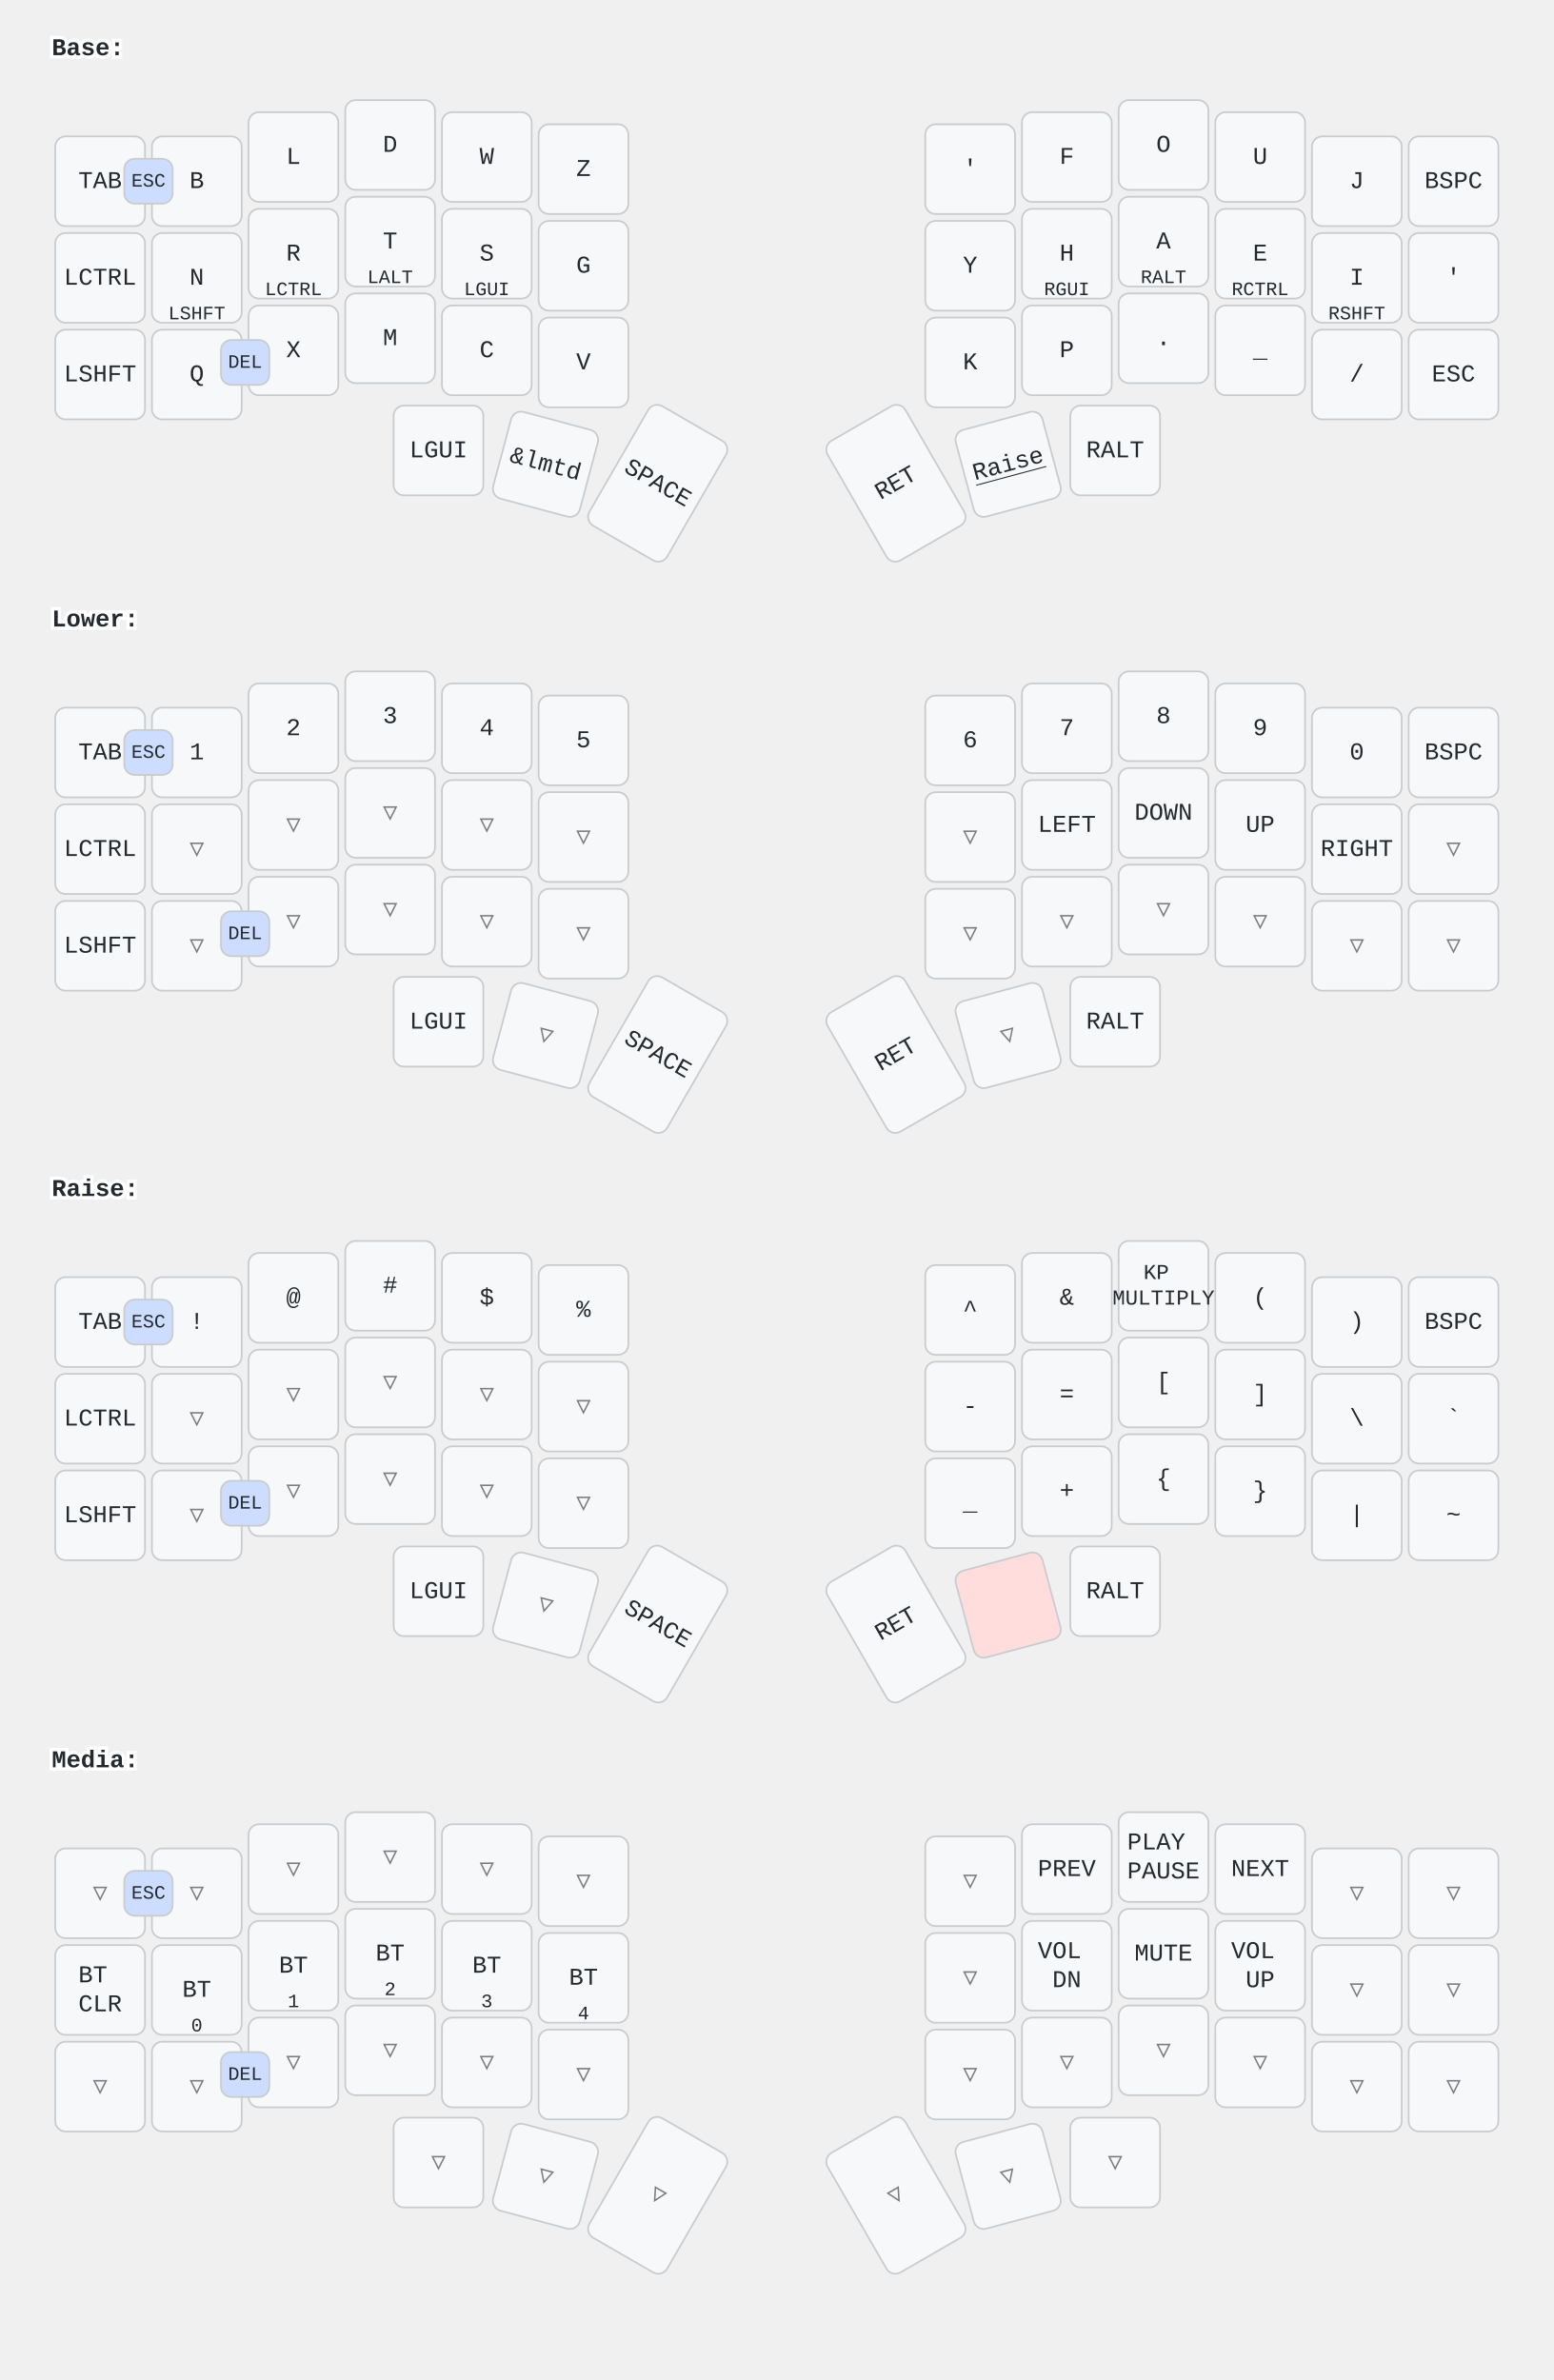
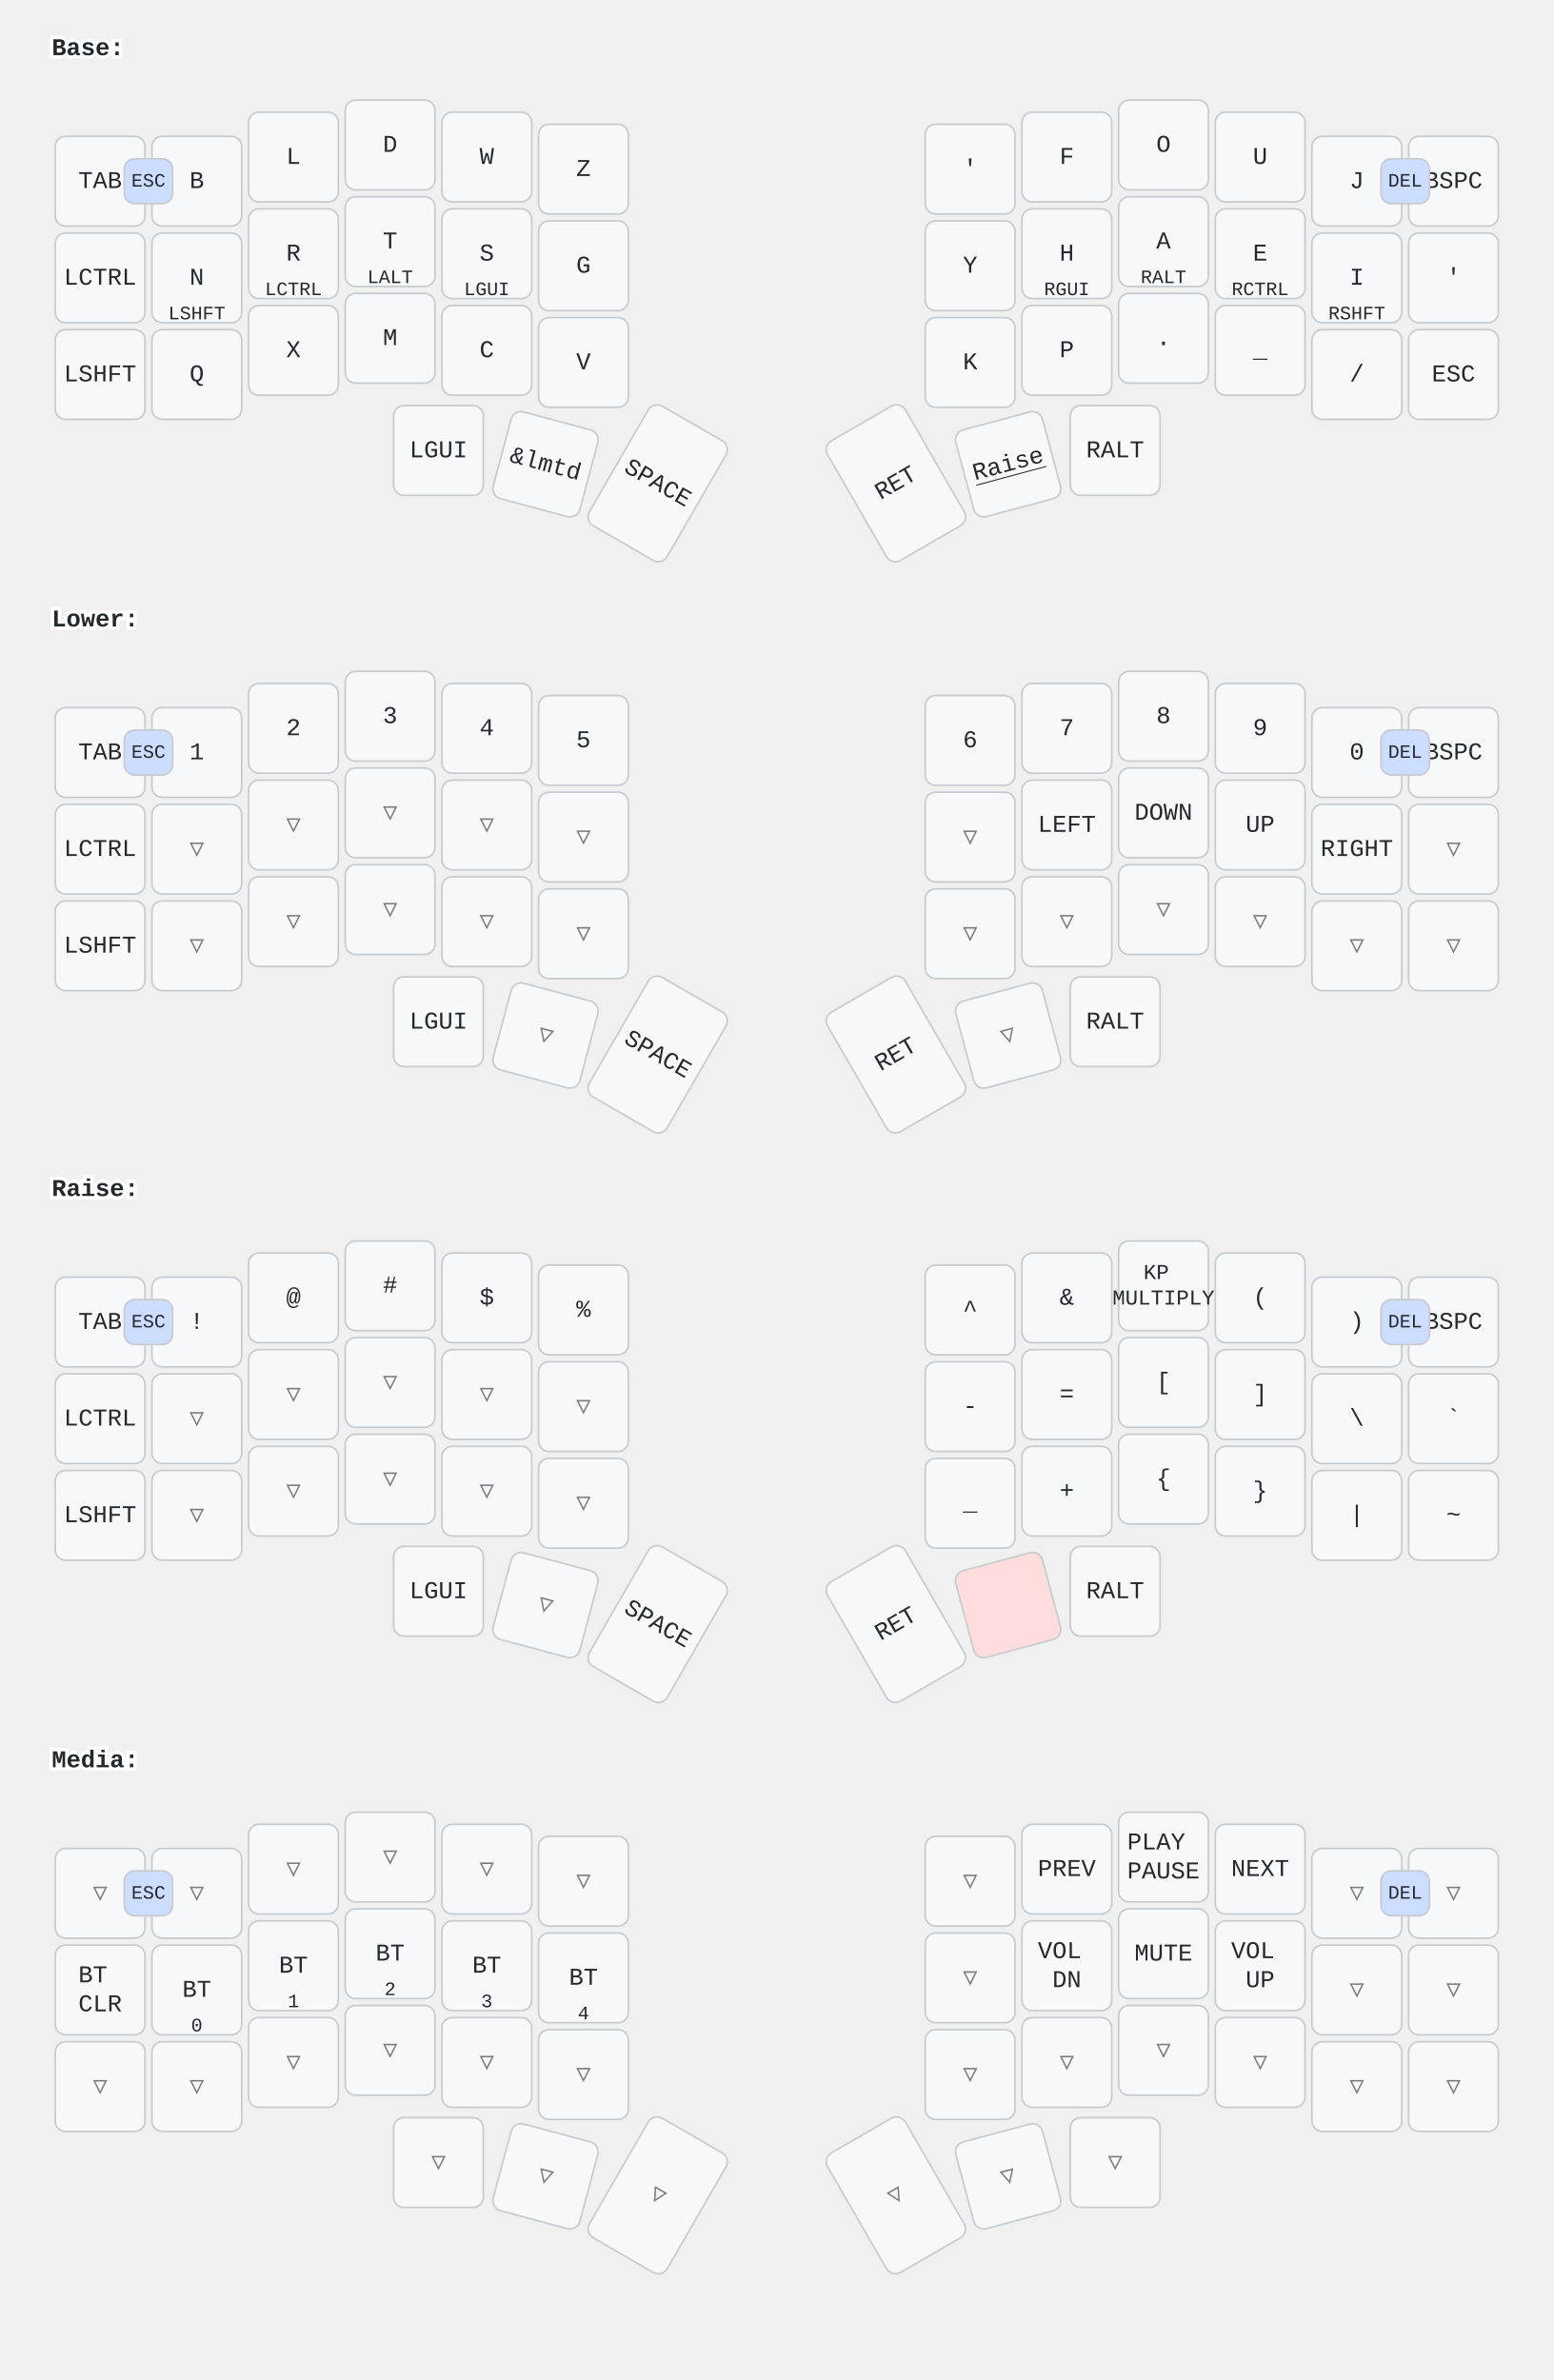
<svg xmlns="http://www.w3.org/2000/svg" width="900" height="1379" viewBox="0 0 900 1379" class="keymap">
  <style>/* inherit to force styles through use tags */
svg path {
    fill: inherit;
}

/* font and background color specifications */
svg.keymap {
    font-family: SFMono-Regular,Consolas,Liberation Mono,Menlo,monospace;
    font-size: 14px;
    font-kerning: normal;
    text-rendering: optimizeLegibility;
    fill: #24292e;
}

/* default key styling */
rect.key {
    fill: #f6f8fa;
}

rect.key, rect.combo {
    stroke: #c9cccf;
    stroke-width: 1;
}

/* default key side styling, only used is draw_key_sides is set */
rect.side {
    filter: brightness(90%);
}

/* color accent for combo boxes */
rect.combo, rect.combo-separate {
    fill: #cdf;
}

/* color accent for held keys */
rect.held, rect.combo.held {
    fill: #fdd;
}

/* color accent for ghost (optional) keys */
rect.ghost, rect.combo.ghost {
    stroke-dasharray: 4, 4;
    stroke-width: 2;
}

text {
    text-anchor: middle;
    dominant-baseline: middle;
}

/* styling for layer labels */
text.label {
    font-weight: bold;
    text-anchor: start;
    stroke: white;
    stroke-width: 4;
    paint-order: stroke;
}

/* styling for optional footer */
text.footer {
    text-anchor: end;
    dominant-baseline: auto;
    stroke: white;
    stroke-width: 4;
    paint-order: stroke;
}

/* styling for combo tap, and key non-tap label text */
text.combo, text.hold, text.shifted, text.left, text.right {
    font-size: 11px;
}

text.hold {
    text-anchor: middle;
    dominant-baseline: auto;
}

text.shifted {
    text-anchor: middle;
    dominant-baseline: hanging;
}

text.left {
    text-anchor: start;
}

text.right {
    text-anchor: end;
}

text.layer-activator {
    text-decoration: underline;
}

/* styling for hold/shifted label text in combo box */
text.combo.hold, text.combo.shifted, text.combo.left, text.combo.right {
    font-size: 8px;
}

/* lighter symbol for transparent keys */
text.trans {
    fill: #7b7e81;
}

/* styling for combo dendrons */
path.combo {
    stroke-width: 1;
    stroke: gray;
    fill: none;
}

/* Start Tabler Icons Cleanup */
/* cannot use height/width with glyphs */
.icon-tabler &gt; path {
    fill: inherit;
    stroke: inherit;
    stroke-width: 2;
}
/* hide tabler's default box */
.icon-tabler &gt; path[stroke="none"][fill="none"] {
    visibility: hidden;
}
/* End Tabler Icons Cleanup */
</style>
  <g transform="translate(30, 0)" class="layer-Base">
    <text x="0" y="28" class="label" id="Base">Base:</text>
    <g transform="translate(0, 56)">
      <g transform="translate(28, 49)" class="key keypos-0">
        <rect rx="6" ry="6" x="-26" y="-26" width="52" height="52" class="key" />
        <text x="0" y="0" class="key tap">TAB</text>
      </g>
      <g transform="translate(84, 49)" class="key keypos-1">
        <rect rx="6" ry="6" x="-26" y="-26" width="52" height="52" class="key" />
        <text x="0" y="0" class="key tap">B</text>
      </g>
      <g transform="translate(140, 35)" class="key keypos-2">
        <rect rx="6" ry="6" x="-26" y="-26" width="52" height="52" class="key" />
        <text x="0" y="0" class="key tap">L</text>
      </g>
      <g transform="translate(196, 28)" class="key keypos-3">
        <rect rx="6" ry="6" x="-26" y="-26" width="52" height="52" class="key" />
        <text x="0" y="0" class="key tap">D</text>
      </g>
      <g transform="translate(252, 35)" class="key keypos-4">
        <rect rx="6" ry="6" x="-26" y="-26" width="52" height="52" class="key" />
        <text x="0" y="0" class="key tap">W</text>
      </g>
      <g transform="translate(308, 42)" class="key keypos-5">
        <rect rx="6" ry="6" x="-26" y="-26" width="52" height="52" class="key" />
        <text x="0" y="0" class="key tap">Z</text>
      </g>
      <g transform="translate(532, 42)" class="key keypos-6">
        <rect rx="6" ry="6" x="-26" y="-26" width="52" height="52" class="key" />
        <text x="0" y="0" class="key tap">'</text>
      </g>
      <g transform="translate(588, 35)" class="key keypos-7">
        <rect rx="6" ry="6" x="-26" y="-26" width="52" height="52" class="key" />
        <text x="0" y="0" class="key tap">F</text>
      </g>
      <g transform="translate(644, 28)" class="key keypos-8">
        <rect rx="6" ry="6" x="-26" y="-26" width="52" height="52" class="key" />
        <text x="0" y="0" class="key tap">O</text>
      </g>
      <g transform="translate(700, 35)" class="key keypos-9">
        <rect rx="6" ry="6" x="-26" y="-26" width="52" height="52" class="key" />
        <text x="0" y="0" class="key tap">U</text>
      </g>
      <g transform="translate(756, 49)" class="key keypos-10">
        <rect rx="6" ry="6" x="-26" y="-26" width="52" height="52" class="key" />
        <text x="0" y="0" class="key tap">J</text>
      </g>
      <g transform="translate(812, 49)" class="key keypos-11">
        <rect rx="6" ry="6" x="-26" y="-26" width="52" height="52" class="key" />
        <text x="0" y="0" class="key tap">BSPC</text>
      </g>
      <g transform="translate(28, 105)" class="key keypos-12">
        <rect rx="6" ry="6" x="-26" y="-26" width="52" height="52" class="key" />
        <text x="0" y="0" class="key tap">LCTRL</text>
      </g>
      <g transform="translate(84, 105)" class="key keypos-13">
        <rect rx="6" ry="6" x="-26" y="-26" width="52" height="52" class="key" />
        <text x="0" y="0" class="key tap">N</text>
        <text x="0" y="24" class="key hold">LSHFT</text>
      </g>
      <g transform="translate(140, 91)" class="key keypos-14">
        <rect rx="6" ry="6" x="-26" y="-26" width="52" height="52" class="key" />
        <text x="0" y="0" class="key tap">R</text>
        <text x="0" y="24" class="key hold">LCTRL</text>
      </g>
      <g transform="translate(196, 84)" class="key keypos-15">
        <rect rx="6" ry="6" x="-26" y="-26" width="52" height="52" class="key" />
        <text x="0" y="0" class="key tap">T</text>
        <text x="0" y="24" class="key hold">LALT</text>
      </g>
      <g transform="translate(252, 91)" class="key keypos-16">
        <rect rx="6" ry="6" x="-26" y="-26" width="52" height="52" class="key" />
        <text x="0" y="0" class="key tap">S</text>
        <text x="0" y="24" class="key hold">LGUI</text>
      </g>
      <g transform="translate(308, 98)" class="key keypos-17">
        <rect rx="6" ry="6" x="-26" y="-26" width="52" height="52" class="key" />
        <text x="0" y="0" class="key tap">G</text>
      </g>
      <g transform="translate(532, 98)" class="key keypos-18">
        <rect rx="6" ry="6" x="-26" y="-26" width="52" height="52" class="key" />
        <text x="0" y="0" class="key tap">Y</text>
      </g>
      <g transform="translate(588, 91)" class="key keypos-19">
        <rect rx="6" ry="6" x="-26" y="-26" width="52" height="52" class="key" />
        <text x="0" y="0" class="key tap">H</text>
        <text x="0" y="24" class="key hold">RGUI</text>
      </g>
      <g transform="translate(644, 84)" class="key keypos-20">
        <rect rx="6" ry="6" x="-26" y="-26" width="52" height="52" class="key" />
        <text x="0" y="0" class="key tap">A</text>
        <text x="0" y="24" class="key hold">RALT</text>
      </g>
      <g transform="translate(700, 91)" class="key keypos-21">
        <rect rx="6" ry="6" x="-26" y="-26" width="52" height="52" class="key" />
        <text x="0" y="0" class="key tap">E</text>
        <text x="0" y="24" class="key hold">RCTRL</text>
      </g>
      <g transform="translate(756, 105)" class="key keypos-22">
        <rect rx="6" ry="6" x="-26" y="-26" width="52" height="52" class="key" />
        <text x="0" y="0" class="key tap">I</text>
        <text x="0" y="24" class="key hold">RSHFT</text>
      </g>
      <g transform="translate(812, 105)" class="key keypos-23">
        <rect rx="6" ry="6" x="-26" y="-26" width="52" height="52" class="key" />
        <text x="0" y="0" class="key tap">'</text>
      </g>
      <g transform="translate(28, 161)" class="key keypos-24">
        <rect rx="6" ry="6" x="-26" y="-26" width="52" height="52" class="key" />
        <text x="0" y="0" class="key tap">LSHFT</text>
      </g>
      <g transform="translate(84, 161)" class="key keypos-25">
        <rect rx="6" ry="6" x="-26" y="-26" width="52" height="52" class="key" />
        <text x="0" y="0" class="key tap">Q</text>
      </g>
      <g transform="translate(140, 147)" class="key keypos-26">
        <rect rx="6" ry="6" x="-26" y="-26" width="52" height="52" class="key" />
        <text x="0" y="0" class="key tap">X</text>
      </g>
      <g transform="translate(196, 140)" class="key keypos-27">
        <rect rx="6" ry="6" x="-26" y="-26" width="52" height="52" class="key" />
        <text x="0" y="0" class="key tap">M</text>
      </g>
      <g transform="translate(252, 147)" class="key keypos-28">
        <rect rx="6" ry="6" x="-26" y="-26" width="52" height="52" class="key" />
        <text x="0" y="0" class="key tap">C</text>
      </g>
      <g transform="translate(308, 154)" class="key keypos-29">
        <rect rx="6" ry="6" x="-26" y="-26" width="52" height="52" class="key" />
        <text x="0" y="0" class="key tap">V</text>
      </g>
      <g transform="translate(532, 154)" class="key keypos-30">
        <rect rx="6" ry="6" x="-26" y="-26" width="52" height="52" class="key" />
        <text x="0" y="0" class="key tap">K</text>
      </g>
      <g transform="translate(588, 147)" class="key keypos-31">
        <rect rx="6" ry="6" x="-26" y="-26" width="52" height="52" class="key" />
        <text x="0" y="0" class="key tap">P</text>
      </g>
      <g transform="translate(644, 140)" class="key keypos-32">
        <rect rx="6" ry="6" x="-26" y="-26" width="52" height="52" class="key" />
        <text x="0" y="0" class="key tap">.</text>
      </g>
      <g transform="translate(700, 147)" class="key keypos-33">
        <rect rx="6" ry="6" x="-26" y="-26" width="52" height="52" class="key" />
        <text x="0" y="0" class="key tap">_</text>
      </g>
      <g transform="translate(756, 161)" class="key keypos-34">
        <rect rx="6" ry="6" x="-26" y="-26" width="52" height="52" class="key" />
        <text x="0" y="0" class="key tap">/</text>
      </g>
      <g transform="translate(812, 161)" class="key keypos-35">
        <rect rx="6" ry="6" x="-26" y="-26" width="52" height="52" class="key" />
        <text x="0" y="0" class="key tap">ESC</text>
      </g>
      <g transform="translate(224, 205)" class="key keypos-36">
        <rect rx="6" ry="6" x="-26" y="-26" width="52" height="52" class="key" />
        <text x="0" y="0" class="key tap">LGUI</text>
      </g>
      <g transform="translate(286, 213) rotate(15.0)" class="key keypos-37">
        <rect rx="6" ry="6" x="-26" y="-26" width="52" height="52" class="key" />
        <text x="0" y="0" class="key tap">&amp;lmtd</text>
      </g>
      <g transform="translate(351, 224) rotate(30.0)" class="key keypos-38">
        <rect rx="6" ry="6" x="-26" y="-40" width="52" height="80" class="key" />
        <text x="0" y="0" class="key tap">SPACE</text>
      </g>
      <g transform="translate(489, 224) rotate(-30.0)" class="key keypos-39">
        <rect rx="6" ry="6" x="-26" y="-40" width="52" height="80" class="key" />
        <text x="0" y="0" class="key tap">RET</text>
      </g>
      <g transform="translate(554, 213) rotate(-15.0)" class="key keypos-40">
        <rect rx="6" ry="6" x="-26" y="-26" width="52" height="52" class="key" />
        <a href="#Raise">
          <text x="0" y="0" class="key tap layer-activator">Raise</text>
        </a>
      </g>
      <g transform="translate(616, 205)" class="key keypos-41">
        <rect rx="6" ry="6" x="-26" y="-26" width="52" height="52" class="key" />
        <text x="0" y="0" class="key tap">RALT</text>
      </g>
      <g class="combo combopos-0">
        <rect rx="6" ry="6" x="42" y="36" width="28" height="26" class="combo" />
        <text x="56" y="49" class="combo tap">ESC</text>
      </g>
      <g class="combo combopos-1">
-         <rect rx="6" ry="6" x="98" y="141" width="28" height="26" class="combo" />
-         <text x="112" y="154" class="combo tap">DEL</text>
+         <rect rx="6" ry="6" x="770" y="36" width="28" height="26" class="combo" />
+         <text x="784" y="49" class="combo tap">DEL</text>
      </g>
    </g>
  </g>
  <g transform="translate(30, 331)" class="layer-Lower">
    <text x="0" y="28" class="label" id="Lower">Lower:</text>
    <g transform="translate(0, 56)">
      <g transform="translate(28, 49)" class="key keypos-0">
        <rect rx="6" ry="6" x="-26" y="-26" width="52" height="52" class="key" />
        <text x="0" y="0" class="key tap">TAB</text>
      </g>
      <g transform="translate(84, 49)" class="key keypos-1">
        <rect rx="6" ry="6" x="-26" y="-26" width="52" height="52" class="key" />
        <text x="0" y="0" class="key tap">1</text>
      </g>
      <g transform="translate(140, 35)" class="key keypos-2">
        <rect rx="6" ry="6" x="-26" y="-26" width="52" height="52" class="key" />
        <text x="0" y="0" class="key tap">2</text>
      </g>
      <g transform="translate(196, 28)" class="key keypos-3">
        <rect rx="6" ry="6" x="-26" y="-26" width="52" height="52" class="key" />
        <text x="0" y="0" class="key tap">3</text>
      </g>
      <g transform="translate(252, 35)" class="key keypos-4">
        <rect rx="6" ry="6" x="-26" y="-26" width="52" height="52" class="key" />
        <text x="0" y="0" class="key tap">4</text>
      </g>
      <g transform="translate(308, 42)" class="key keypos-5">
        <rect rx="6" ry="6" x="-26" y="-26" width="52" height="52" class="key" />
        <text x="0" y="0" class="key tap">5</text>
      </g>
      <g transform="translate(532, 42)" class="key keypos-6">
        <rect rx="6" ry="6" x="-26" y="-26" width="52" height="52" class="key" />
        <text x="0" y="0" class="key tap">6</text>
      </g>
      <g transform="translate(588, 35)" class="key keypos-7">
        <rect rx="6" ry="6" x="-26" y="-26" width="52" height="52" class="key" />
        <text x="0" y="0" class="key tap">7</text>
      </g>
      <g transform="translate(644, 28)" class="key keypos-8">
        <rect rx="6" ry="6" x="-26" y="-26" width="52" height="52" class="key" />
        <text x="0" y="0" class="key tap">8</text>
      </g>
      <g transform="translate(700, 35)" class="key keypos-9">
        <rect rx="6" ry="6" x="-26" y="-26" width="52" height="52" class="key" />
        <text x="0" y="0" class="key tap">9</text>
      </g>
      <g transform="translate(756, 49)" class="key keypos-10">
        <rect rx="6" ry="6" x="-26" y="-26" width="52" height="52" class="key" />
        <text x="0" y="0" class="key tap">0</text>
      </g>
      <g transform="translate(812, 49)" class="key keypos-11">
        <rect rx="6" ry="6" x="-26" y="-26" width="52" height="52" class="key" />
        <text x="0" y="0" class="key tap">BSPC</text>
      </g>
      <g transform="translate(28, 105)" class="key keypos-12">
        <rect rx="6" ry="6" x="-26" y="-26" width="52" height="52" class="key" />
        <text x="0" y="0" class="key tap">LCTRL</text>
      </g>
      <g transform="translate(84, 105)" class="key trans keypos-13">
        <rect rx="6" ry="6" x="-26" y="-26" width="52" height="52" class="key trans" />
        <text x="0" y="0" class="key trans tap">▽</text>
      </g>
      <g transform="translate(140, 91)" class="key trans keypos-14">
        <rect rx="6" ry="6" x="-26" y="-26" width="52" height="52" class="key trans" />
        <text x="0" y="0" class="key trans tap">▽</text>
      </g>
      <g transform="translate(196, 84)" class="key trans keypos-15">
        <rect rx="6" ry="6" x="-26" y="-26" width="52" height="52" class="key trans" />
        <text x="0" y="0" class="key trans tap">▽</text>
      </g>
      <g transform="translate(252, 91)" class="key trans keypos-16">
        <rect rx="6" ry="6" x="-26" y="-26" width="52" height="52" class="key trans" />
        <text x="0" y="0" class="key trans tap">▽</text>
      </g>
      <g transform="translate(308, 98)" class="key trans keypos-17">
        <rect rx="6" ry="6" x="-26" y="-26" width="52" height="52" class="key trans" />
        <text x="0" y="0" class="key trans tap">▽</text>
      </g>
      <g transform="translate(532, 98)" class="key trans keypos-18">
        <rect rx="6" ry="6" x="-26" y="-26" width="52" height="52" class="key trans" />
        <text x="0" y="0" class="key trans tap">▽</text>
      </g>
      <g transform="translate(588, 91)" class="key keypos-19">
        <rect rx="6" ry="6" x="-26" y="-26" width="52" height="52" class="key" />
        <text x="0" y="0" class="key tap">LEFT</text>
      </g>
      <g transform="translate(644, 84)" class="key keypos-20">
        <rect rx="6" ry="6" x="-26" y="-26" width="52" height="52" class="key" />
        <text x="0" y="0" class="key tap">DOWN</text>
      </g>
      <g transform="translate(700, 91)" class="key keypos-21">
        <rect rx="6" ry="6" x="-26" y="-26" width="52" height="52" class="key" />
        <text x="0" y="0" class="key tap">UP</text>
      </g>
      <g transform="translate(756, 105)" class="key keypos-22">
        <rect rx="6" ry="6" x="-26" y="-26" width="52" height="52" class="key" />
        <text x="0" y="0" class="key tap">RIGHT</text>
      </g>
      <g transform="translate(812, 105)" class="key trans keypos-23">
        <rect rx="6" ry="6" x="-26" y="-26" width="52" height="52" class="key trans" />
        <text x="0" y="0" class="key trans tap">▽</text>
      </g>
      <g transform="translate(28, 161)" class="key keypos-24">
        <rect rx="6" ry="6" x="-26" y="-26" width="52" height="52" class="key" />
        <text x="0" y="0" class="key tap">LSHFT</text>
      </g>
      <g transform="translate(84, 161)" class="key trans keypos-25">
        <rect rx="6" ry="6" x="-26" y="-26" width="52" height="52" class="key trans" />
        <text x="0" y="0" class="key trans tap">▽</text>
      </g>
      <g transform="translate(140, 147)" class="key trans keypos-26">
        <rect rx="6" ry="6" x="-26" y="-26" width="52" height="52" class="key trans" />
        <text x="0" y="0" class="key trans tap">▽</text>
      </g>
      <g transform="translate(196, 140)" class="key trans keypos-27">
        <rect rx="6" ry="6" x="-26" y="-26" width="52" height="52" class="key trans" />
        <text x="0" y="0" class="key trans tap">▽</text>
      </g>
      <g transform="translate(252, 147)" class="key trans keypos-28">
        <rect rx="6" ry="6" x="-26" y="-26" width="52" height="52" class="key trans" />
        <text x="0" y="0" class="key trans tap">▽</text>
      </g>
      <g transform="translate(308, 154)" class="key trans keypos-29">
        <rect rx="6" ry="6" x="-26" y="-26" width="52" height="52" class="key trans" />
        <text x="0" y="0" class="key trans tap">▽</text>
      </g>
      <g transform="translate(532, 154)" class="key trans keypos-30">
        <rect rx="6" ry="6" x="-26" y="-26" width="52" height="52" class="key trans" />
        <text x="0" y="0" class="key trans tap">▽</text>
      </g>
      <g transform="translate(588, 147)" class="key trans keypos-31">
        <rect rx="6" ry="6" x="-26" y="-26" width="52" height="52" class="key trans" />
        <text x="0" y="0" class="key trans tap">▽</text>
      </g>
      <g transform="translate(644, 140)" class="key trans keypos-32">
        <rect rx="6" ry="6" x="-26" y="-26" width="52" height="52" class="key trans" />
        <text x="0" y="0" class="key trans tap">▽</text>
      </g>
      <g transform="translate(700, 147)" class="key trans keypos-33">
        <rect rx="6" ry="6" x="-26" y="-26" width="52" height="52" class="key trans" />
        <text x="0" y="0" class="key trans tap">▽</text>
      </g>
      <g transform="translate(756, 161)" class="key trans keypos-34">
        <rect rx="6" ry="6" x="-26" y="-26" width="52" height="52" class="key trans" />
        <text x="0" y="0" class="key trans tap">▽</text>
      </g>
      <g transform="translate(812, 161)" class="key trans keypos-35">
        <rect rx="6" ry="6" x="-26" y="-26" width="52" height="52" class="key trans" />
        <text x="0" y="0" class="key trans tap">▽</text>
      </g>
      <g transform="translate(224, 205)" class="key keypos-36">
        <rect rx="6" ry="6" x="-26" y="-26" width="52" height="52" class="key" />
        <text x="0" y="0" class="key tap">LGUI</text>
      </g>
      <g transform="translate(286, 213) rotate(15.0)" class="key trans keypos-37">
        <rect rx="6" ry="6" x="-26" y="-26" width="52" height="52" class="key trans" />
        <text x="0" y="0" class="key trans tap">▽</text>
      </g>
      <g transform="translate(351, 224) rotate(30.0)" class="key keypos-38">
        <rect rx="6" ry="6" x="-26" y="-40" width="52" height="80" class="key" />
        <text x="0" y="0" class="key tap">SPACE</text>
      </g>
      <g transform="translate(489, 224) rotate(-30.0)" class="key keypos-39">
        <rect rx="6" ry="6" x="-26" y="-40" width="52" height="80" class="key" />
        <text x="0" y="0" class="key tap">RET</text>
      </g>
      <g transform="translate(554, 213) rotate(-15.0)" class="key trans keypos-40">
        <rect rx="6" ry="6" x="-26" y="-26" width="52" height="52" class="key trans" />
        <text x="0" y="0" class="key trans tap">▽</text>
      </g>
      <g transform="translate(616, 205)" class="key keypos-41">
        <rect rx="6" ry="6" x="-26" y="-26" width="52" height="52" class="key" />
        <text x="0" y="0" class="key tap">RALT</text>
      </g>
      <g class="combo combopos-0">
        <rect rx="6" ry="6" x="42" y="36" width="28" height="26" class="combo" />
        <text x="56" y="49" class="combo tap">ESC</text>
      </g>
      <g class="combo combopos-1">
-         <rect rx="6" ry="6" x="98" y="141" width="28" height="26" class="combo" />
-         <text x="112" y="154" class="combo tap">DEL</text>
+         <rect rx="6" ry="6" x="770" y="36" width="28" height="26" class="combo" />
+         <text x="784" y="49" class="combo tap">DEL</text>
      </g>
    </g>
  </g>
  <g transform="translate(30, 661)" class="layer-Raise">
    <text x="0" y="28" class="label" id="Raise">Raise:</text>
    <g transform="translate(0, 56)">
      <g transform="translate(28, 49)" class="key keypos-0">
        <rect rx="6" ry="6" x="-26" y="-26" width="52" height="52" class="key" />
        <text x="0" y="0" class="key tap">TAB</text>
      </g>
      <g transform="translate(84, 49)" class="key keypos-1">
        <rect rx="6" ry="6" x="-26" y="-26" width="52" height="52" class="key" />
        <text x="0" y="0" class="key tap">!</text>
      </g>
      <g transform="translate(140, 35)" class="key keypos-2">
        <rect rx="6" ry="6" x="-26" y="-26" width="52" height="52" class="key" />
        <text x="0" y="0" class="key tap">@</text>
      </g>
      <g transform="translate(196, 28)" class="key keypos-3">
        <rect rx="6" ry="6" x="-26" y="-26" width="52" height="52" class="key" />
        <text x="0" y="0" class="key tap">#</text>
      </g>
      <g transform="translate(252, 35)" class="key keypos-4">
        <rect rx="6" ry="6" x="-26" y="-26" width="52" height="52" class="key" />
        <text x="0" y="0" class="key tap">$</text>
      </g>
      <g transform="translate(308, 42)" class="key keypos-5">
        <rect rx="6" ry="6" x="-26" y="-26" width="52" height="52" class="key" />
        <text x="0" y="0" class="key tap">%</text>
      </g>
      <g transform="translate(532, 42)" class="key keypos-6">
        <rect rx="6" ry="6" x="-26" y="-26" width="52" height="52" class="key" />
        <text x="0" y="0" class="key tap">^</text>
      </g>
      <g transform="translate(588, 35)" class="key keypos-7">
        <rect rx="6" ry="6" x="-26" y="-26" width="52" height="52" class="key" />
        <text x="0" y="0" class="key tap">&amp;</text>
      </g>
      <g transform="translate(644, 28)" class="key keypos-8">
        <rect rx="6" ry="6" x="-26" y="-26" width="52" height="52" class="key" />
        <text x="0" y="0" class="key tap">
          <tspan x="0" dy="-0.6em" style="font-size: 88%">KP</tspan>
          <tspan x="0" dy="1.2em" style="font-size: 88%">MULTIPLY</tspan>
        </text>
      </g>
      <g transform="translate(700, 35)" class="key keypos-9">
        <rect rx="6" ry="6" x="-26" y="-26" width="52" height="52" class="key" />
        <text x="0" y="0" class="key tap">(</text>
      </g>
      <g transform="translate(756, 49)" class="key keypos-10">
        <rect rx="6" ry="6" x="-26" y="-26" width="52" height="52" class="key" />
        <text x="0" y="0" class="key tap">)</text>
      </g>
      <g transform="translate(812, 49)" class="key keypos-11">
        <rect rx="6" ry="6" x="-26" y="-26" width="52" height="52" class="key" />
        <text x="0" y="0" class="key tap">BSPC</text>
      </g>
      <g transform="translate(28, 105)" class="key keypos-12">
        <rect rx="6" ry="6" x="-26" y="-26" width="52" height="52" class="key" />
        <text x="0" y="0" class="key tap">LCTRL</text>
      </g>
      <g transform="translate(84, 105)" class="key trans keypos-13">
        <rect rx="6" ry="6" x="-26" y="-26" width="52" height="52" class="key trans" />
        <text x="0" y="0" class="key trans tap">▽</text>
      </g>
      <g transform="translate(140, 91)" class="key trans keypos-14">
        <rect rx="6" ry="6" x="-26" y="-26" width="52" height="52" class="key trans" />
        <text x="0" y="0" class="key trans tap">▽</text>
      </g>
      <g transform="translate(196, 84)" class="key trans keypos-15">
        <rect rx="6" ry="6" x="-26" y="-26" width="52" height="52" class="key trans" />
        <text x="0" y="0" class="key trans tap">▽</text>
      </g>
      <g transform="translate(252, 91)" class="key trans keypos-16">
        <rect rx="6" ry="6" x="-26" y="-26" width="52" height="52" class="key trans" />
        <text x="0" y="0" class="key trans tap">▽</text>
      </g>
      <g transform="translate(308, 98)" class="key trans keypos-17">
        <rect rx="6" ry="6" x="-26" y="-26" width="52" height="52" class="key trans" />
        <text x="0" y="0" class="key trans tap">▽</text>
      </g>
      <g transform="translate(532, 98)" class="key keypos-18">
        <rect rx="6" ry="6" x="-26" y="-26" width="52" height="52" class="key" />
        <text x="0" y="0" class="key tap">-</text>
      </g>
      <g transform="translate(588, 91)" class="key keypos-19">
        <rect rx="6" ry="6" x="-26" y="-26" width="52" height="52" class="key" />
        <text x="0" y="0" class="key tap">=</text>
      </g>
      <g transform="translate(644, 84)" class="key keypos-20">
        <rect rx="6" ry="6" x="-26" y="-26" width="52" height="52" class="key" />
        <text x="0" y="0" class="key tap">[</text>
      </g>
      <g transform="translate(700, 91)" class="key keypos-21">
        <rect rx="6" ry="6" x="-26" y="-26" width="52" height="52" class="key" />
        <text x="0" y="0" class="key tap">]</text>
      </g>
      <g transform="translate(756, 105)" class="key keypos-22">
        <rect rx="6" ry="6" x="-26" y="-26" width="52" height="52" class="key" />
        <text x="0" y="0" class="key tap">\</text>
      </g>
      <g transform="translate(812, 105)" class="key keypos-23">
        <rect rx="6" ry="6" x="-26" y="-26" width="52" height="52" class="key" />
        <text x="0" y="0" class="key tap">`</text>
      </g>
      <g transform="translate(28, 161)" class="key keypos-24">
        <rect rx="6" ry="6" x="-26" y="-26" width="52" height="52" class="key" />
        <text x="0" y="0" class="key tap">LSHFT</text>
      </g>
      <g transform="translate(84, 161)" class="key trans keypos-25">
        <rect rx="6" ry="6" x="-26" y="-26" width="52" height="52" class="key trans" />
        <text x="0" y="0" class="key trans tap">▽</text>
      </g>
      <g transform="translate(140, 147)" class="key trans keypos-26">
        <rect rx="6" ry="6" x="-26" y="-26" width="52" height="52" class="key trans" />
        <text x="0" y="0" class="key trans tap">▽</text>
      </g>
      <g transform="translate(196, 140)" class="key trans keypos-27">
        <rect rx="6" ry="6" x="-26" y="-26" width="52" height="52" class="key trans" />
        <text x="0" y="0" class="key trans tap">▽</text>
      </g>
      <g transform="translate(252, 147)" class="key trans keypos-28">
        <rect rx="6" ry="6" x="-26" y="-26" width="52" height="52" class="key trans" />
        <text x="0" y="0" class="key trans tap">▽</text>
      </g>
      <g transform="translate(308, 154)" class="key trans keypos-29">
        <rect rx="6" ry="6" x="-26" y="-26" width="52" height="52" class="key trans" />
        <text x="0" y="0" class="key trans tap">▽</text>
      </g>
      <g transform="translate(532, 154)" class="key keypos-30">
        <rect rx="6" ry="6" x="-26" y="-26" width="52" height="52" class="key" />
        <text x="0" y="0" class="key tap">_</text>
      </g>
      <g transform="translate(588, 147)" class="key keypos-31">
        <rect rx="6" ry="6" x="-26" y="-26" width="52" height="52" class="key" />
        <text x="0" y="0" class="key tap">+</text>
      </g>
      <g transform="translate(644, 140)" class="key keypos-32">
        <rect rx="6" ry="6" x="-26" y="-26" width="52" height="52" class="key" />
        <text x="0" y="0" class="key tap">{</text>
      </g>
      <g transform="translate(700, 147)" class="key keypos-33">
        <rect rx="6" ry="6" x="-26" y="-26" width="52" height="52" class="key" />
        <text x="0" y="0" class="key tap">}</text>
      </g>
      <g transform="translate(756, 161)" class="key keypos-34">
        <rect rx="6" ry="6" x="-26" y="-26" width="52" height="52" class="key" />
        <text x="0" y="0" class="key tap">|</text>
      </g>
      <g transform="translate(812, 161)" class="key keypos-35">
        <rect rx="6" ry="6" x="-26" y="-26" width="52" height="52" class="key" />
        <text x="0" y="0" class="key tap">~</text>
      </g>
      <g transform="translate(224, 205)" class="key keypos-36">
        <rect rx="6" ry="6" x="-26" y="-26" width="52" height="52" class="key" />
        <text x="0" y="0" class="key tap">LGUI</text>
      </g>
      <g transform="translate(286, 213) rotate(15.0)" class="key trans keypos-37">
        <rect rx="6" ry="6" x="-26" y="-26" width="52" height="52" class="key trans" />
        <text x="0" y="0" class="key trans tap">▽</text>
      </g>
      <g transform="translate(351, 224) rotate(30.0)" class="key keypos-38">
        <rect rx="6" ry="6" x="-26" y="-40" width="52" height="80" class="key" />
        <text x="0" y="0" class="key tap">SPACE</text>
      </g>
      <g transform="translate(489, 224) rotate(-30.0)" class="key keypos-39">
        <rect rx="6" ry="6" x="-26" y="-40" width="52" height="80" class="key" />
        <text x="0" y="0" class="key tap">RET</text>
      </g>
      <g transform="translate(554, 213) rotate(-15.0)" class="key held keypos-40">
        <rect rx="6" ry="6" x="-26" y="-26" width="52" height="52" class="key held" />
      </g>
      <g transform="translate(616, 205)" class="key keypos-41">
        <rect rx="6" ry="6" x="-26" y="-26" width="52" height="52" class="key" />
        <text x="0" y="0" class="key tap">RALT</text>
      </g>
      <g class="combo combopos-0">
        <rect rx="6" ry="6" x="42" y="36" width="28" height="26" class="combo" />
        <text x="56" y="49" class="combo tap">ESC</text>
      </g>
      <g class="combo combopos-1">
-         <rect rx="6" ry="6" x="98" y="141" width="28" height="26" class="combo" />
-         <text x="112" y="154" class="combo tap">DEL</text>
+         <rect rx="6" ry="6" x="770" y="36" width="28" height="26" class="combo" />
+         <text x="784" y="49" class="combo tap">DEL</text>
      </g>
    </g>
  </g>
  <g transform="translate(30, 992)" class="layer-Media">
    <text x="0" y="28" class="label" id="Media">Media:</text>
    <g transform="translate(0, 56)">
      <g transform="translate(28, 49)" class="key trans keypos-0">
        <rect rx="6" ry="6" x="-26" y="-26" width="52" height="52" class="key trans" />
        <text x="0" y="0" class="key trans tap">▽</text>
      </g>
      <g transform="translate(84, 49)" class="key trans keypos-1">
        <rect rx="6" ry="6" x="-26" y="-26" width="52" height="52" class="key trans" />
        <text x="0" y="0" class="key trans tap">▽</text>
      </g>
      <g transform="translate(140, 35)" class="key trans keypos-2">
        <rect rx="6" ry="6" x="-26" y="-26" width="52" height="52" class="key trans" />
        <text x="0" y="0" class="key trans tap">▽</text>
      </g>
      <g transform="translate(196, 28)" class="key trans keypos-3">
        <rect rx="6" ry="6" x="-26" y="-26" width="52" height="52" class="key trans" />
        <text x="0" y="0" class="key trans tap">▽</text>
      </g>
      <g transform="translate(252, 35)" class="key trans keypos-4">
        <rect rx="6" ry="6" x="-26" y="-26" width="52" height="52" class="key trans" />
        <text x="0" y="0" class="key trans tap">▽</text>
      </g>
      <g transform="translate(308, 42)" class="key trans keypos-5">
        <rect rx="6" ry="6" x="-26" y="-26" width="52" height="52" class="key trans" />
        <text x="0" y="0" class="key trans tap">▽</text>
      </g>
      <g transform="translate(532, 42)" class="key trans keypos-6">
        <rect rx="6" ry="6" x="-26" y="-26" width="52" height="52" class="key trans" />
        <text x="0" y="0" class="key trans tap">▽</text>
      </g>
      <g transform="translate(588, 35)" class="key keypos-7">
        <rect rx="6" ry="6" x="-26" y="-26" width="52" height="52" class="key" />
        <text x="0" y="0" class="key tap">PREV</text>
      </g>
      <g transform="translate(644, 28)" class="key keypos-8">
        <rect rx="6" ry="6" x="-26" y="-26" width="52" height="52" class="key" />
        <text x="0" y="0" class="key tap">
          <tspan x="0" dy="-0.6em">PLAY</tspan>
          <tspan x="0" dy="1.2em">PAUSE</tspan>
        </text>
      </g>
      <g transform="translate(700, 35)" class="key keypos-9">
        <rect rx="6" ry="6" x="-26" y="-26" width="52" height="52" class="key" />
        <text x="0" y="0" class="key tap">NEXT</text>
      </g>
      <g transform="translate(756, 49)" class="key trans keypos-10">
        <rect rx="6" ry="6" x="-26" y="-26" width="52" height="52" class="key trans" />
        <text x="0" y="0" class="key trans tap">▽</text>
      </g>
      <g transform="translate(812, 49)" class="key trans keypos-11">
        <rect rx="6" ry="6" x="-26" y="-26" width="52" height="52" class="key trans" />
        <text x="0" y="0" class="key trans tap">▽</text>
      </g>
      <g transform="translate(28, 105)" class="key keypos-12">
        <rect rx="6" ry="6" x="-26" y="-26" width="52" height="52" class="key" />
        <text x="0" y="0" class="key tap">
          <tspan x="0" dy="-0.6em">BT</tspan>
          <tspan x="0" dy="1.2em">CLR</tspan>
        </text>
      </g>
      <g transform="translate(84, 105)" class="key keypos-13">
        <rect rx="6" ry="6" x="-26" y="-26" width="52" height="52" class="key" />
        <text x="0" y="0" class="key tap">BT</text>
        <text x="0" y="24" class="key hold">0</text>
      </g>
      <g transform="translate(140, 91)" class="key keypos-14">
        <rect rx="6" ry="6" x="-26" y="-26" width="52" height="52" class="key" />
        <text x="0" y="0" class="key tap">BT</text>
        <text x="0" y="24" class="key hold">1</text>
      </g>
      <g transform="translate(196, 84)" class="key keypos-15">
        <rect rx="6" ry="6" x="-26" y="-26" width="52" height="52" class="key" />
        <text x="0" y="0" class="key tap">BT</text>
        <text x="0" y="24" class="key hold">2</text>
      </g>
      <g transform="translate(252, 91)" class="key keypos-16">
        <rect rx="6" ry="6" x="-26" y="-26" width="52" height="52" class="key" />
        <text x="0" y="0" class="key tap">BT</text>
        <text x="0" y="24" class="key hold">3</text>
      </g>
      <g transform="translate(308, 98)" class="key keypos-17">
        <rect rx="6" ry="6" x="-26" y="-26" width="52" height="52" class="key" />
        <text x="0" y="0" class="key tap">BT</text>
        <text x="0" y="24" class="key hold">4</text>
      </g>
      <g transform="translate(532, 98)" class="key trans keypos-18">
        <rect rx="6" ry="6" x="-26" y="-26" width="52" height="52" class="key trans" />
        <text x="0" y="0" class="key trans tap">▽</text>
      </g>
      <g transform="translate(588, 91)" class="key keypos-19">
        <rect rx="6" ry="6" x="-26" y="-26" width="52" height="52" class="key" />
        <text x="0" y="0" class="key tap">
          <tspan x="0" dy="-0.6em">VOL</tspan>
          <tspan x="0" dy="1.2em">DN</tspan>
        </text>
      </g>
      <g transform="translate(644, 84)" class="key keypos-20">
        <rect rx="6" ry="6" x="-26" y="-26" width="52" height="52" class="key" />
        <text x="0" y="0" class="key tap">MUTE</text>
      </g>
      <g transform="translate(700, 91)" class="key keypos-21">
        <rect rx="6" ry="6" x="-26" y="-26" width="52" height="52" class="key" />
        <text x="0" y="0" class="key tap">
          <tspan x="0" dy="-0.6em">VOL</tspan>
          <tspan x="0" dy="1.2em">UP</tspan>
        </text>
      </g>
      <g transform="translate(756, 105)" class="key trans keypos-22">
        <rect rx="6" ry="6" x="-26" y="-26" width="52" height="52" class="key trans" />
        <text x="0" y="0" class="key trans tap">▽</text>
      </g>
      <g transform="translate(812, 105)" class="key trans keypos-23">
        <rect rx="6" ry="6" x="-26" y="-26" width="52" height="52" class="key trans" />
        <text x="0" y="0" class="key trans tap">▽</text>
      </g>
      <g transform="translate(28, 161)" class="key trans keypos-24">
        <rect rx="6" ry="6" x="-26" y="-26" width="52" height="52" class="key trans" />
        <text x="0" y="0" class="key trans tap">▽</text>
      </g>
      <g transform="translate(84, 161)" class="key trans keypos-25">
        <rect rx="6" ry="6" x="-26" y="-26" width="52" height="52" class="key trans" />
        <text x="0" y="0" class="key trans tap">▽</text>
      </g>
      <g transform="translate(140, 147)" class="key trans keypos-26">
        <rect rx="6" ry="6" x="-26" y="-26" width="52" height="52" class="key trans" />
        <text x="0" y="0" class="key trans tap">▽</text>
      </g>
      <g transform="translate(196, 140)" class="key trans keypos-27">
        <rect rx="6" ry="6" x="-26" y="-26" width="52" height="52" class="key trans" />
        <text x="0" y="0" class="key trans tap">▽</text>
      </g>
      <g transform="translate(252, 147)" class="key trans keypos-28">
        <rect rx="6" ry="6" x="-26" y="-26" width="52" height="52" class="key trans" />
        <text x="0" y="0" class="key trans tap">▽</text>
      </g>
      <g transform="translate(308, 154)" class="key trans keypos-29">
        <rect rx="6" ry="6" x="-26" y="-26" width="52" height="52" class="key trans" />
        <text x="0" y="0" class="key trans tap">▽</text>
      </g>
      <g transform="translate(532, 154)" class="key trans keypos-30">
        <rect rx="6" ry="6" x="-26" y="-26" width="52" height="52" class="key trans" />
        <text x="0" y="0" class="key trans tap">▽</text>
      </g>
      <g transform="translate(588, 147)" class="key trans keypos-31">
        <rect rx="6" ry="6" x="-26" y="-26" width="52" height="52" class="key trans" />
        <text x="0" y="0" class="key trans tap">▽</text>
      </g>
      <g transform="translate(644, 140)" class="key trans keypos-32">
        <rect rx="6" ry="6" x="-26" y="-26" width="52" height="52" class="key trans" />
        <text x="0" y="0" class="key trans tap">▽</text>
      </g>
      <g transform="translate(700, 147)" class="key trans keypos-33">
        <rect rx="6" ry="6" x="-26" y="-26" width="52" height="52" class="key trans" />
        <text x="0" y="0" class="key trans tap">▽</text>
      </g>
      <g transform="translate(756, 161)" class="key trans keypos-34">
        <rect rx="6" ry="6" x="-26" y="-26" width="52" height="52" class="key trans" />
        <text x="0" y="0" class="key trans tap">▽</text>
      </g>
      <g transform="translate(812, 161)" class="key trans keypos-35">
        <rect rx="6" ry="6" x="-26" y="-26" width="52" height="52" class="key trans" />
        <text x="0" y="0" class="key trans tap">▽</text>
      </g>
      <g transform="translate(224, 205)" class="key trans keypos-36">
        <rect rx="6" ry="6" x="-26" y="-26" width="52" height="52" class="key trans" />
        <text x="0" y="0" class="key trans tap">▽</text>
      </g>
      <g transform="translate(286, 213) rotate(15.0)" class="key trans keypos-37">
        <rect rx="6" ry="6" x="-26" y="-26" width="52" height="52" class="key trans" />
        <text x="0" y="0" class="key trans tap">▽</text>
      </g>
      <g transform="translate(351, 224) rotate(30.0)" class="key trans keypos-38">
        <rect rx="6" ry="6" x="-26" y="-40" width="52" height="80" class="key trans" />
        <text x="0" y="0" class="key trans tap">▽</text>
      </g>
      <g transform="translate(489, 224) rotate(-30.0)" class="key trans keypos-39">
        <rect rx="6" ry="6" x="-26" y="-40" width="52" height="80" class="key trans" />
        <text x="0" y="0" class="key trans tap">▽</text>
      </g>
      <g transform="translate(554, 213) rotate(-15.0)" class="key trans keypos-40">
        <rect rx="6" ry="6" x="-26" y="-26" width="52" height="52" class="key trans" />
        <text x="0" y="0" class="key trans tap">▽</text>
      </g>
      <g transform="translate(616, 205)" class="key trans keypos-41">
        <rect rx="6" ry="6" x="-26" y="-26" width="52" height="52" class="key trans" />
        <text x="0" y="0" class="key trans tap">▽</text>
      </g>
      <g class="combo combopos-0">
        <rect rx="6" ry="6" x="42" y="36" width="28" height="26" class="combo" />
        <text x="56" y="49" class="combo tap">ESC</text>
      </g>
      <g class="combo combopos-1">
-         <rect rx="6" ry="6" x="98" y="141" width="28" height="26" class="combo" />
-         <text x="112" y="154" class="combo tap">DEL</text>
+         <rect rx="6" ry="6" x="770" y="36" width="28" height="26" class="combo" />
+         <text x="784" y="49" class="combo tap">DEL</text>
      </g>
    </g>
  </g>
</svg>
